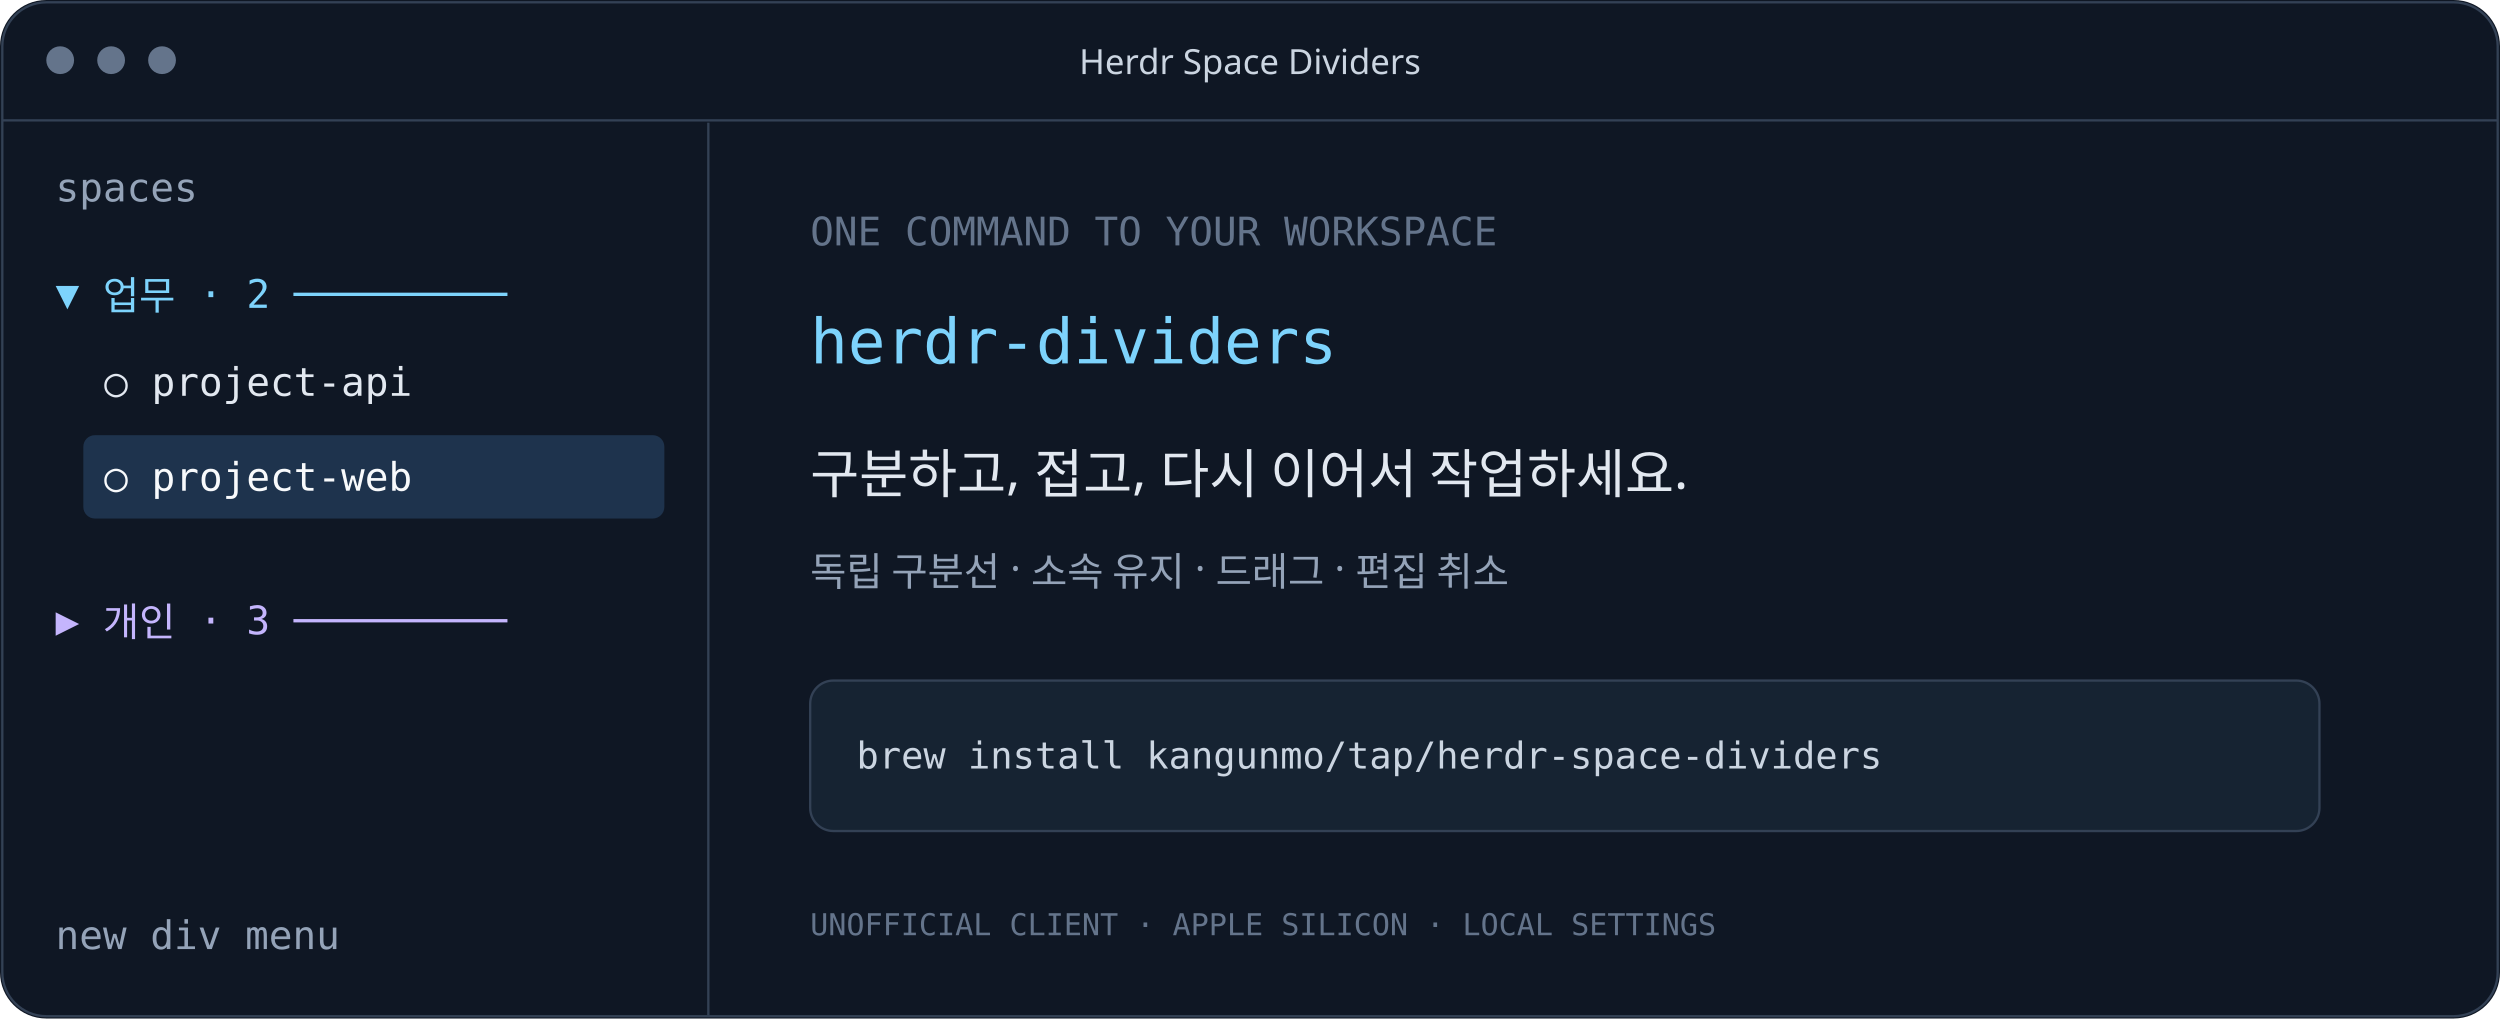
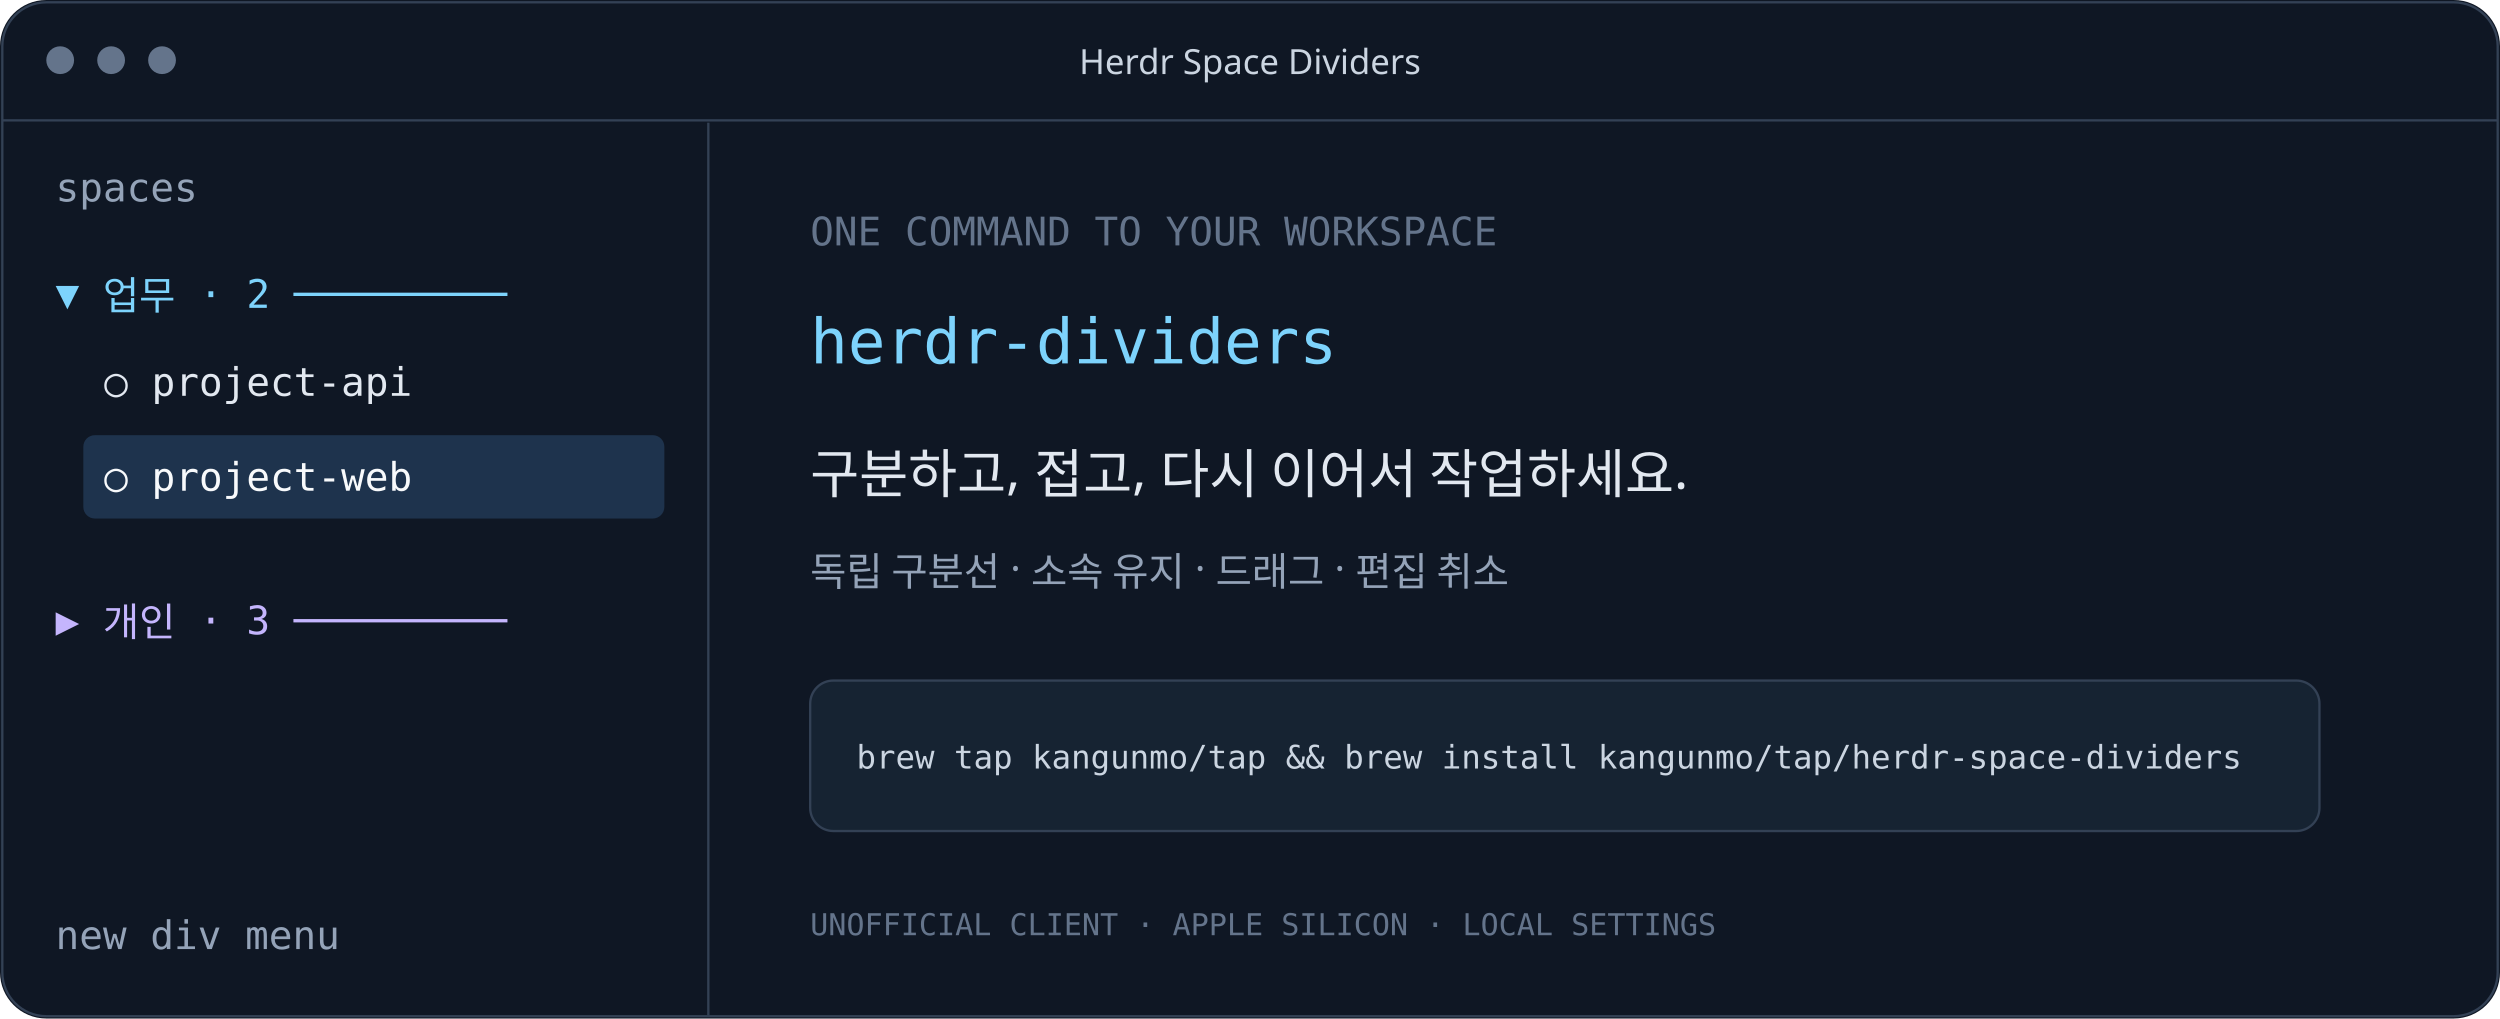
<svg xmlns="http://www.w3.org/2000/svg" width="1080" height="440" viewBox="0 0 1080 440" role="img" aria-labelledby="title description">
  <rect width="1080" height="440" rx="20" fill="#0f1724" />
  <rect x="1" y="1" width="1078" height="438" rx="19" fill="none" stroke="#334155" />
  <path d="M1 52H1079" stroke="#334155" />
  <g fill="#64748b">
    <circle cx="26" cy="26" r="6" />
    <circle cx="48" cy="26" r="6" />
    <circle cx="70" cy="26" r="6" />
  </g>
  <text x="540" y="32" text-anchor="middle" fill="#cbd5e1" font-size="15" font-family="system-ui, sans-serif">Herdr Space Dividers</text>
  <path d="M306 53V439" stroke="#334155" />
  <g font-family="ui-monospace, SFMono-Regular, Menlo, monospace" font-size="17">
    <text x="24" y="87" fill="#94a3b8">spaces</text>
    <text x="24" y="133" fill="#7dd3fc">▼ 업무 · 2 ─────────</text>
    <text x="45" y="171" fill="#e2e8f0">○ project-api</text>
    <rect x="36" y="188" width="251" height="36" rx="5" fill="#1e334d" />
    <text x="45" y="212" fill="#f8fafc">○ project-web</text>
    <text x="24" y="274" fill="#c4b5fd">▶ 개인 · 3 ─────────</text>
    <text x="24" y="410" fill="#94a3b8">new   div       menu</text>
    <text x="350" y="106" fill="#64748b">ONE COMMAND TO YOUR WORKSPACE</text>
    <text x="350" y="157" fill="#7dd3fc" font-size="27">herdr-dividers</text>
    <text x="350" y="213" fill="#e2e8f0" font-family="system-ui, sans-serif" font-size="23">구분하고, 접고, 다시 이어서 작업하세요.</text>
    <text x="350" y="253" fill="#94a3b8" font-family="system-ui, sans-serif" font-size="17">독립 구분선 · 소속 유지 · 드래그 · 편집 취소</text>
    <rect x="350" y="294" width="652" height="65" rx="10" fill="#162332" stroke="#334155" />
-     <text x="370" y="332" fill="#cbd5e1" font-size="16">brew install kangunmo/tap/herdr-space-dividers</text>
+     <text x="370" y="332" fill="#cbd5e1" font-size="14">brew tap kangunmo/tap &amp;&amp; brew install kangunmo/tap/herdr-space-dividers</text>
    <text x="350" y="404" fill="#64748b" font-size="13">UNOFFICIAL CLIENT · APPLE SILICON · LOCAL SETTINGS</text>
  </g>
</svg>
